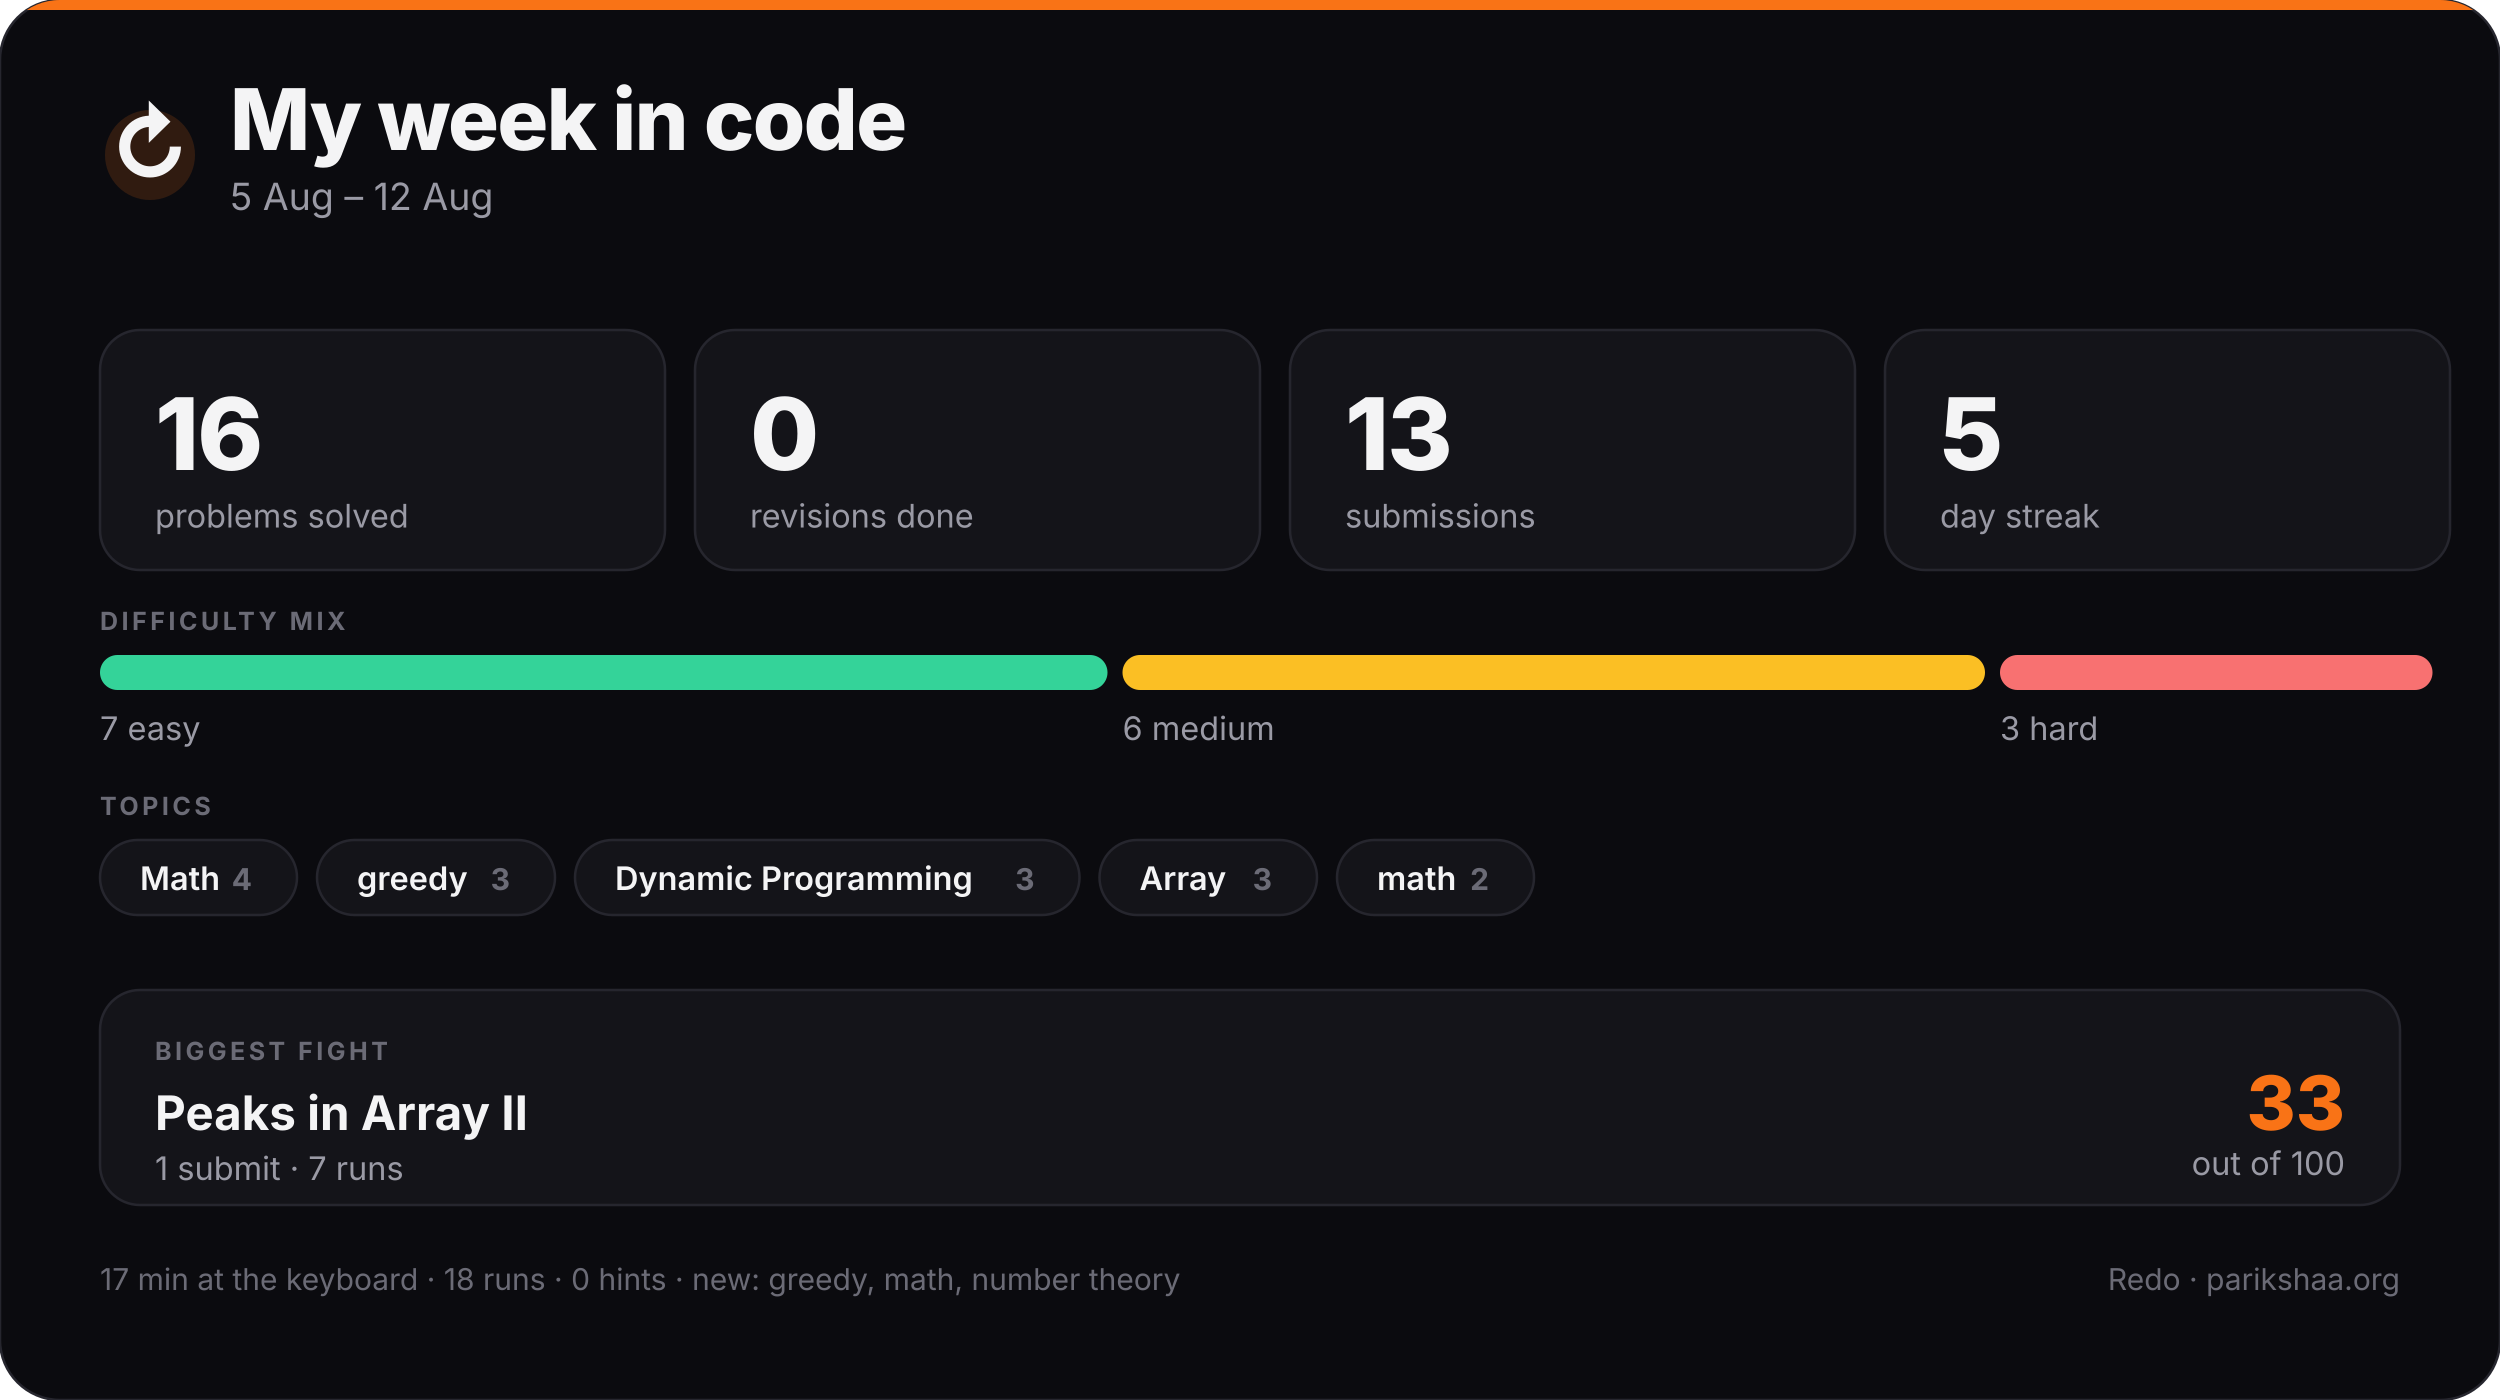
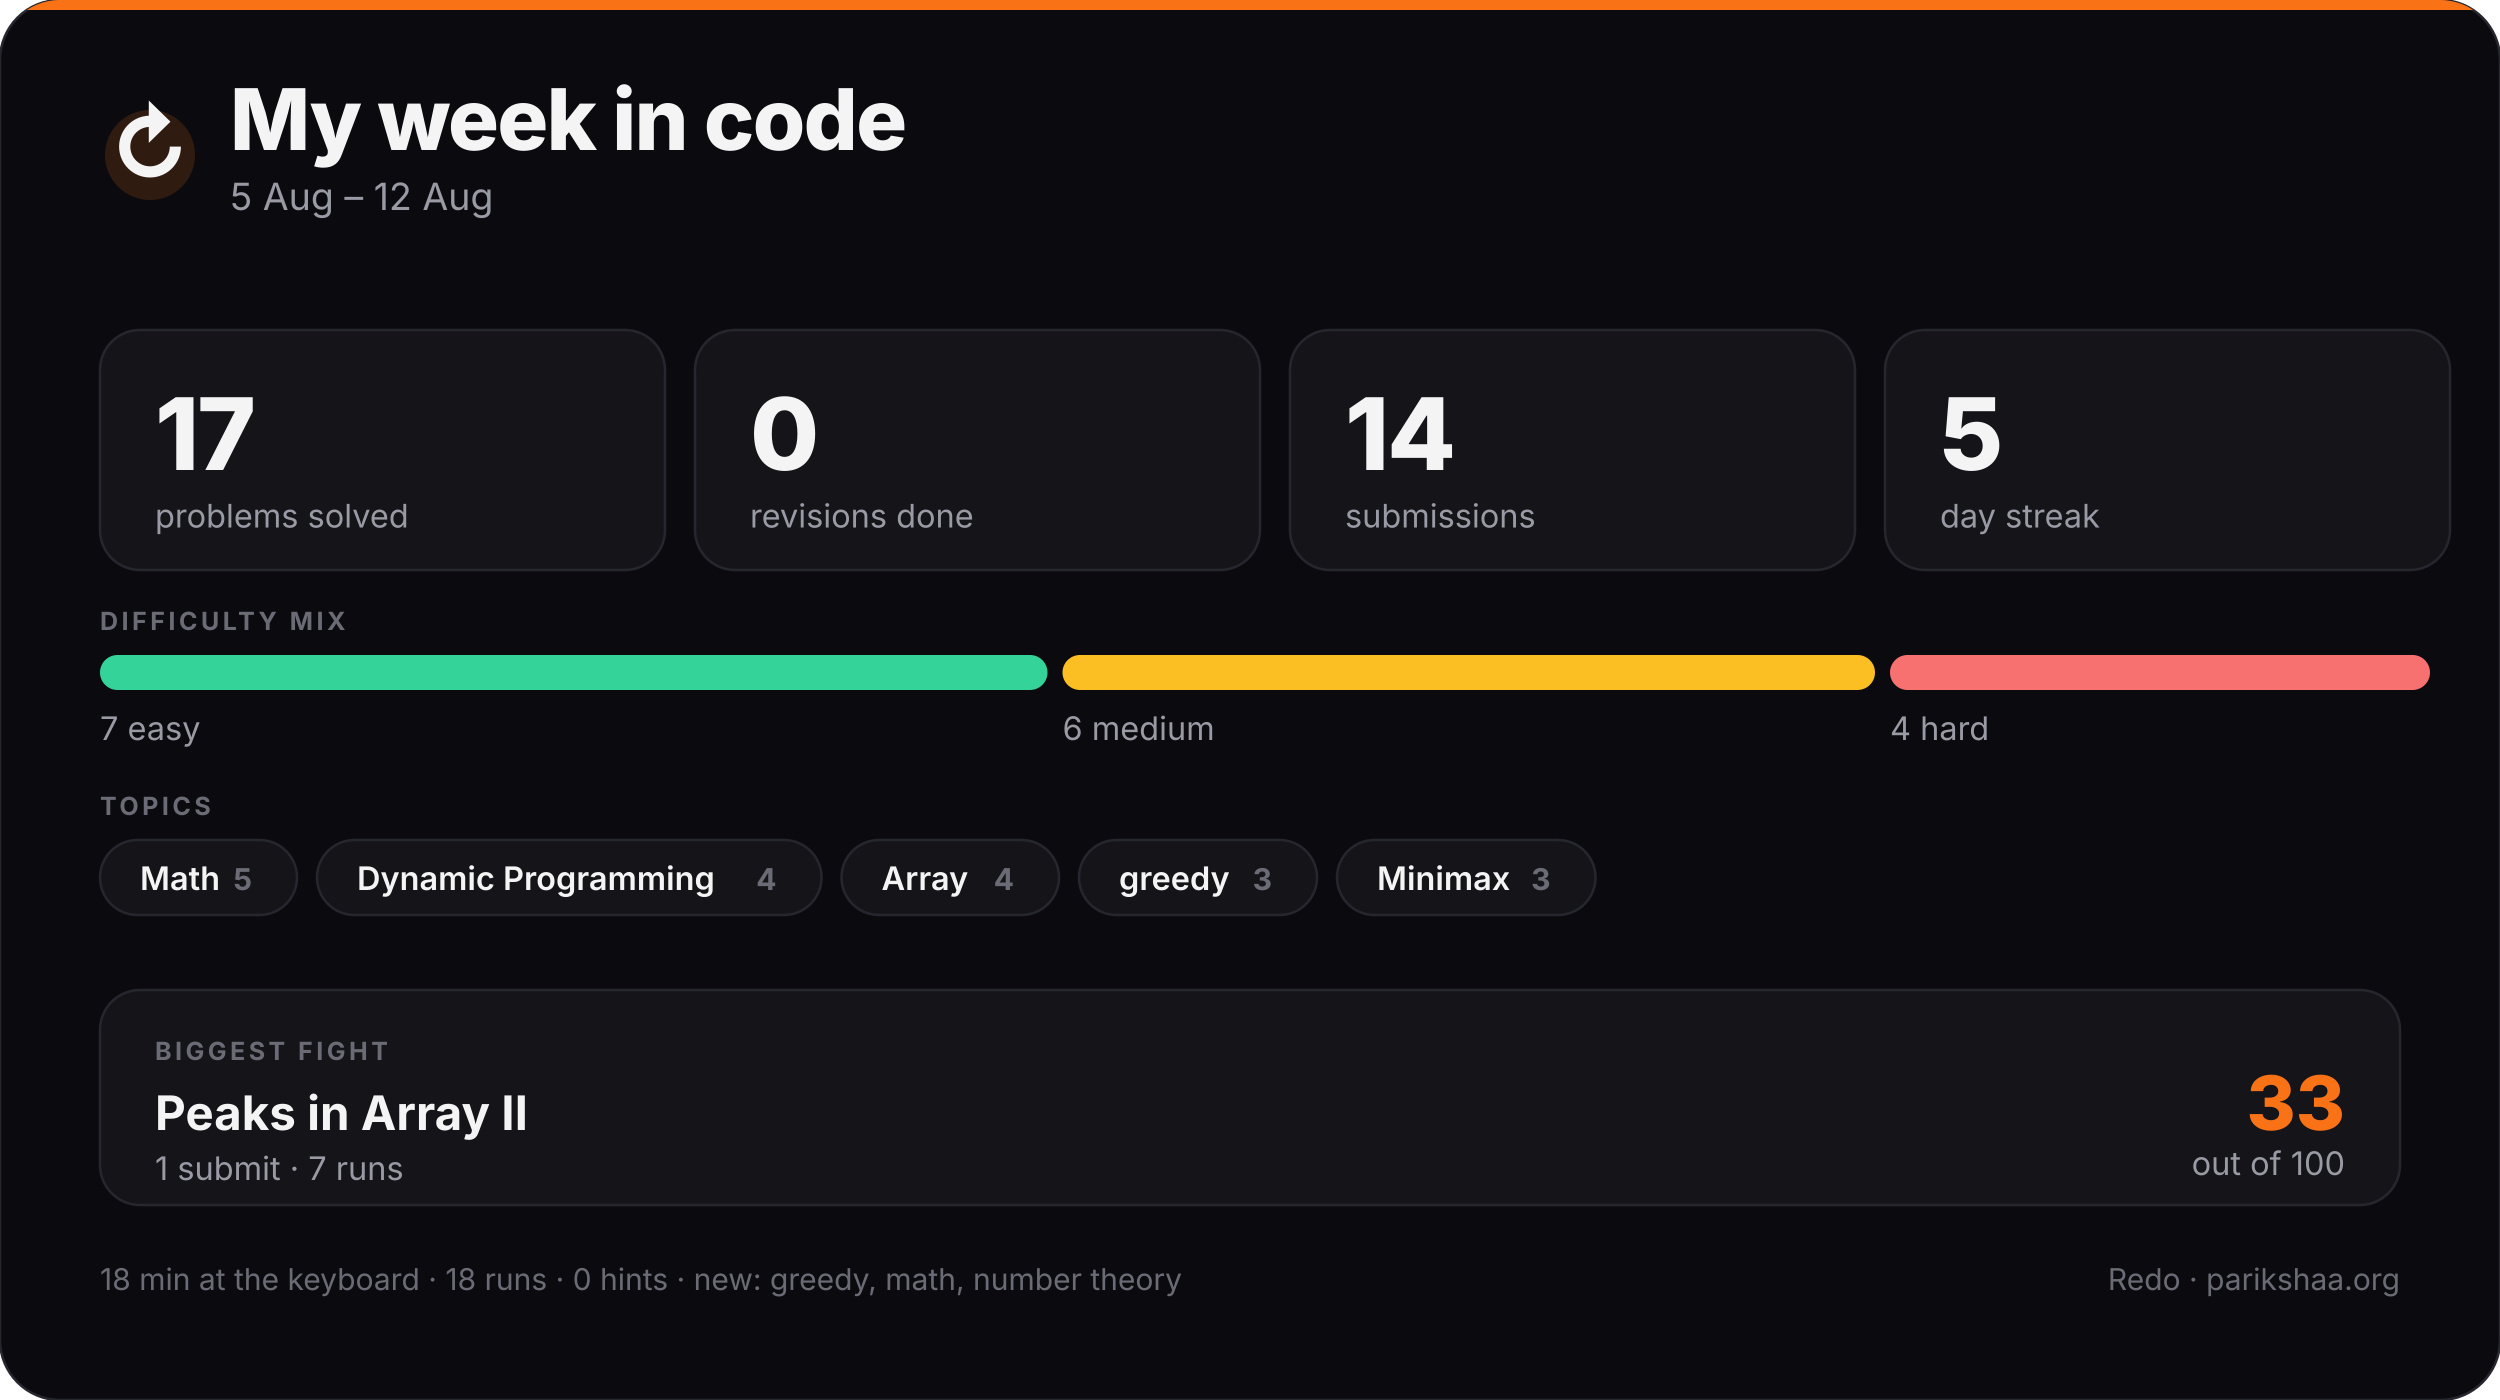
<svg xmlns="http://www.w3.org/2000/svg" width="1000" height="560" viewBox="0 0 1000 560" role="img" aria-label="Week in code">
  <style>
    text { font-family: -apple-system, BlinkMacSystemFont, "Segoe UI", Inter, sans-serif; }
    .title { fill: #f4f4f5; font-size: 34px; font-weight: 800; letter-spacing: -0.02em; }
    .sub { fill: #9a9aa5; font-size: 15px; }
    .big { fill: #f4f4f5; font-size: 40px; font-weight: 800; letter-spacing: -0.02em; }
    .small { fill: #9a9aa5; font-size: 13px; }
    .label { fill: #6b6b76; font-size: 10px; letter-spacing: 0.14em; font-weight: 700; }
    .chip { fill: #f4f4f5; font-size: 13px; font-weight: 600; }
    .chipCount { fill: #6b6b76; font-size: 12px; font-weight: 700; }
    .fightTitle { fill: #f4f4f5; font-size: 19px; font-weight: 700; }
    .fightScore { fill: #f97316; font-size: 30px; font-weight: 800; }
    .foot { fill: #6b6b76; font-size: 12px; }
    .rise { animation: rise 620ms cubic-bezier(.2,.8,.2,1) both; }
    @keyframes rise { from { opacity: 0; transform: translateY(8px); } to { opacity: 1; transform: none; } }
    @media (prefers-reduced-motion: reduce) { .rise { animation: none; } }
  </style>
  <defs>
    <clipPath id="card">
      <rect width="1000" height="560" rx="24" />
    </clipPath>
  </defs>
  <rect width="1000" height="560" rx="24" fill="#0b0b0f" stroke="#26262e" />
  <rect x="0" y="0" width="1000" height="4" fill="#f97316" clip-path="url(#card)" />
  <circle cx="60" cy="62" r="18" fill="#f97316" opacity="0.16" />
  <text x="60" y="71" class="title" fill="#f97316" text-anchor="middle" font-size="24">↻</text>
  <text x="92" y="60" class="title">My week in code</text>
  <text x="92" y="84" class="sub">5 Aug – 12 Aug</text>
  <g class="rise" style="animation-delay:0s">
    <rect x="40" y="132" width="226" height="96" rx="16" fill="#141419" stroke="#26262e" />
-     <text x="62" y="188" class="big">16</text>
+     <text x="62" y="188" class="big">17</text>
    <text x="62" y="211" class="small">problems solved</text>
  </g>
  <g class="rise" style="animation-delay:0.07s">
    <rect x="278" y="132" width="226" height="96" rx="16" fill="#141419" stroke="#26262e" />
    <text x="300" y="188" class="big">0</text>
    <text x="300" y="211" class="small">revisions done</text>
  </g>
  <g class="rise" style="animation-delay:0.14s">
    <rect x="516" y="132" width="226" height="96" rx="16" fill="#141419" stroke="#26262e" />
-     <text x="538" y="188" class="big">13</text>
+     <text x="538" y="188" class="big">14</text>
    <text x="538" y="211" class="small">submissions</text>
  </g>
  <g class="rise" style="animation-delay:0.21s">
    <rect x="754" y="132" width="226" height="96" rx="16" fill="#141419" stroke="#26262e" />
    <text x="776" y="188" class="big">5</text>
    <text x="776" y="211" class="small">day streak</text>
  </g>
  <text x="40" y="252" class="label">DIFFICULTY MIX</text>
-   <rect x="40" y="262" width="403" height="14" rx="7" fill="#34d399" />
+   <rect x="40" y="262" width="379" height="14" rx="7" fill="#34d399" />
  <text x="40" y="296" class="small" fill="#34d399">7 easy</text>
-   <rect x="449" y="262" width="345" height="14" rx="7" fill="#fbbf24" />
-   <text x="449" y="296" class="small" fill="#fbbf24">6 medium</text>
-   <rect x="800" y="262" width="173" height="14" rx="7" fill="#f87171" />
-   <text x="800" y="296" class="small" fill="#f87171">3 hard</text>
+   <rect x="425" y="262" width="325" height="14" rx="7" fill="#fbbf24" />
+   <text x="425" y="296" class="small" fill="#fbbf24">6 medium</text>
+   <rect x="756" y="262" width="216" height="14" rx="7" fill="#f87171" />
+   <text x="756" y="296" class="small" fill="#f87171">4 hard</text>
  <text x="40" y="326" class="label">TOPICS</text>
  <g class="rise">
    <rect x="40" y="336" width="78.8" height="30" rx="15" fill="#141419" stroke="#26262e" />
    <text x="56" y="356" class="chip">Math</text>
-     <text x="100.8" y="356" class="chipCount" text-anchor="end">4</text>
+     <text x="100.8" y="356" class="chipCount" text-anchor="end">5</text>
  </g>
  <g class="rise">
-     <rect x="126.8" y="336" width="95.2" height="30" rx="15" fill="#141419" stroke="#26262e" />
-     <text x="142.8" y="356" class="chip">greedy</text>
-     <text x="204" y="356" class="chipCount" text-anchor="end">3</text>
+     <rect x="126.8" y="336" width="201.8" height="30" rx="15" fill="#141419" stroke="#26262e" />
+     <text x="142.8" y="356" class="chip">Dynamic Programming</text>
+     <text x="310.6" y="356" class="chipCount" text-anchor="end">4</text>
  </g>
  <g class="rise">
-     <rect x="230" y="336" width="201.8" height="30" rx="15" fill="#141419" stroke="#26262e" />
-     <text x="246" y="356" class="chip">Dynamic Programming</text>
-     <text x="413.8" y="356" class="chipCount" text-anchor="end">3</text>
+     <rect x="336.6" y="336" width="87" height="30" rx="15" fill="#141419" stroke="#26262e" />
+     <text x="352.6" y="356" class="chip">Array</text>
+     <text x="405.6" y="356" class="chipCount" text-anchor="end">4</text>
  </g>
  <g class="rise">
-     <rect x="439.8" y="336" width="87" height="30" rx="15" fill="#141419" stroke="#26262e" />
-     <text x="455.8" y="356" class="chip">Array</text>
+     <rect x="431.6" y="336" width="95.2" height="30" rx="15" fill="#141419" stroke="#26262e" />
+     <text x="447.6" y="356" class="chip">greedy</text>
    <text x="508.8" y="356" class="chipCount" text-anchor="end">3</text>
  </g>
  <g class="rise">
-     <rect x="534.8" y="336" width="78.8" height="30" rx="15" fill="#141419" stroke="#26262e" />
-     <text x="550.8" y="356" class="chip">math</text>
-     <text x="595.6" y="356" class="chipCount" text-anchor="end">2</text>
+     <rect x="534.8" y="336" width="103.4" height="30" rx="15" fill="#141419" stroke="#26262e" />
+     <text x="550.8" y="356" class="chip">Minimax</text>
+     <text x="620.2" y="356" class="chipCount" text-anchor="end">3</text>
  </g>
  <g class="rise" style="animation-delay:.25s">
    <rect x="40" y="396" width="920" height="86" rx="16" fill="#141419" stroke="#26262e" />
    <text x="62" y="424" class="label">BIGGEST FIGHT</text>
    <text x="62" y="452" class="fightTitle">Peaks in Array II</text>
    <text x="62" y="472" class="small">1 submit · 7 runs</text>
    <text x="938" y="452" class="fightScore" text-anchor="end">33</text>
    <text x="938" y="470" class="small" text-anchor="end">out of 100</text>
  </g>
-   <text x="40" y="516" class="foot">17 min at the keyboard · 18 runs · 0 hints · new: greedy, math, number theory</text>
+   <text x="40" y="516" class="foot">18 min at the keyboard · 18 runs · 0 hints · new: greedy, math, number theory</text>
  <text x="960" y="516" class="foot" text-anchor="end">Redo · parikshaa.org</text>
</svg>
